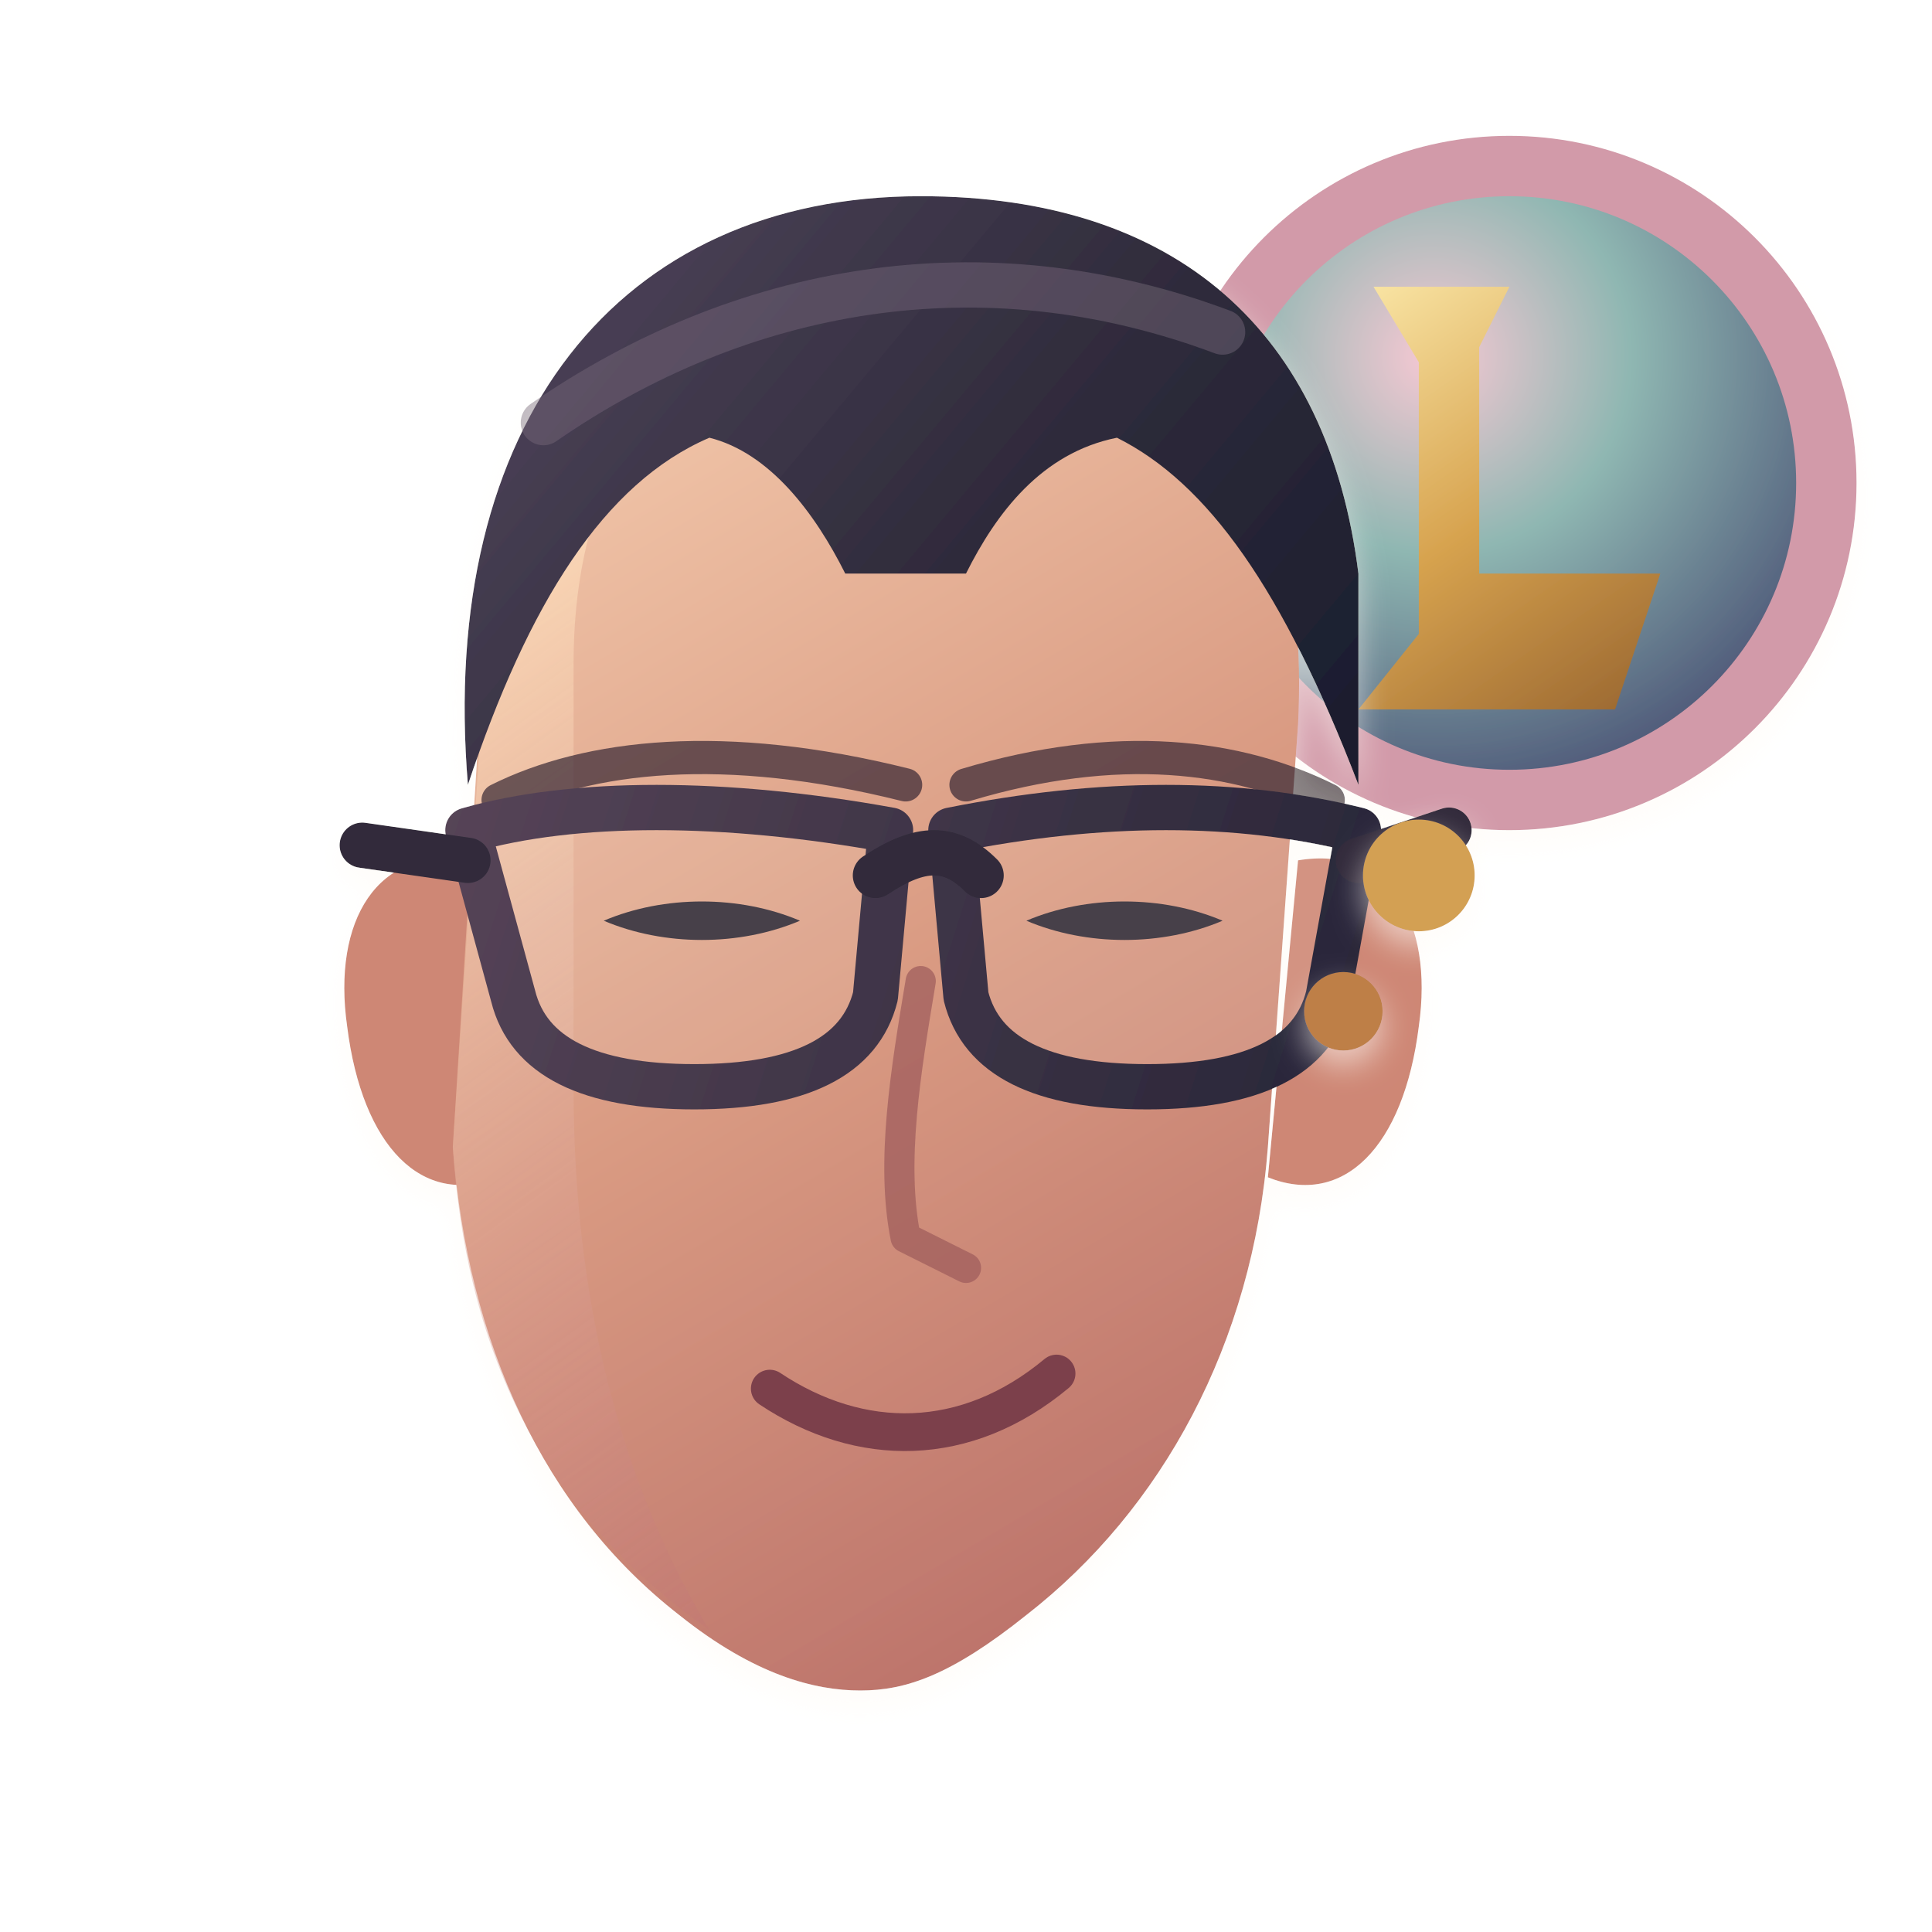
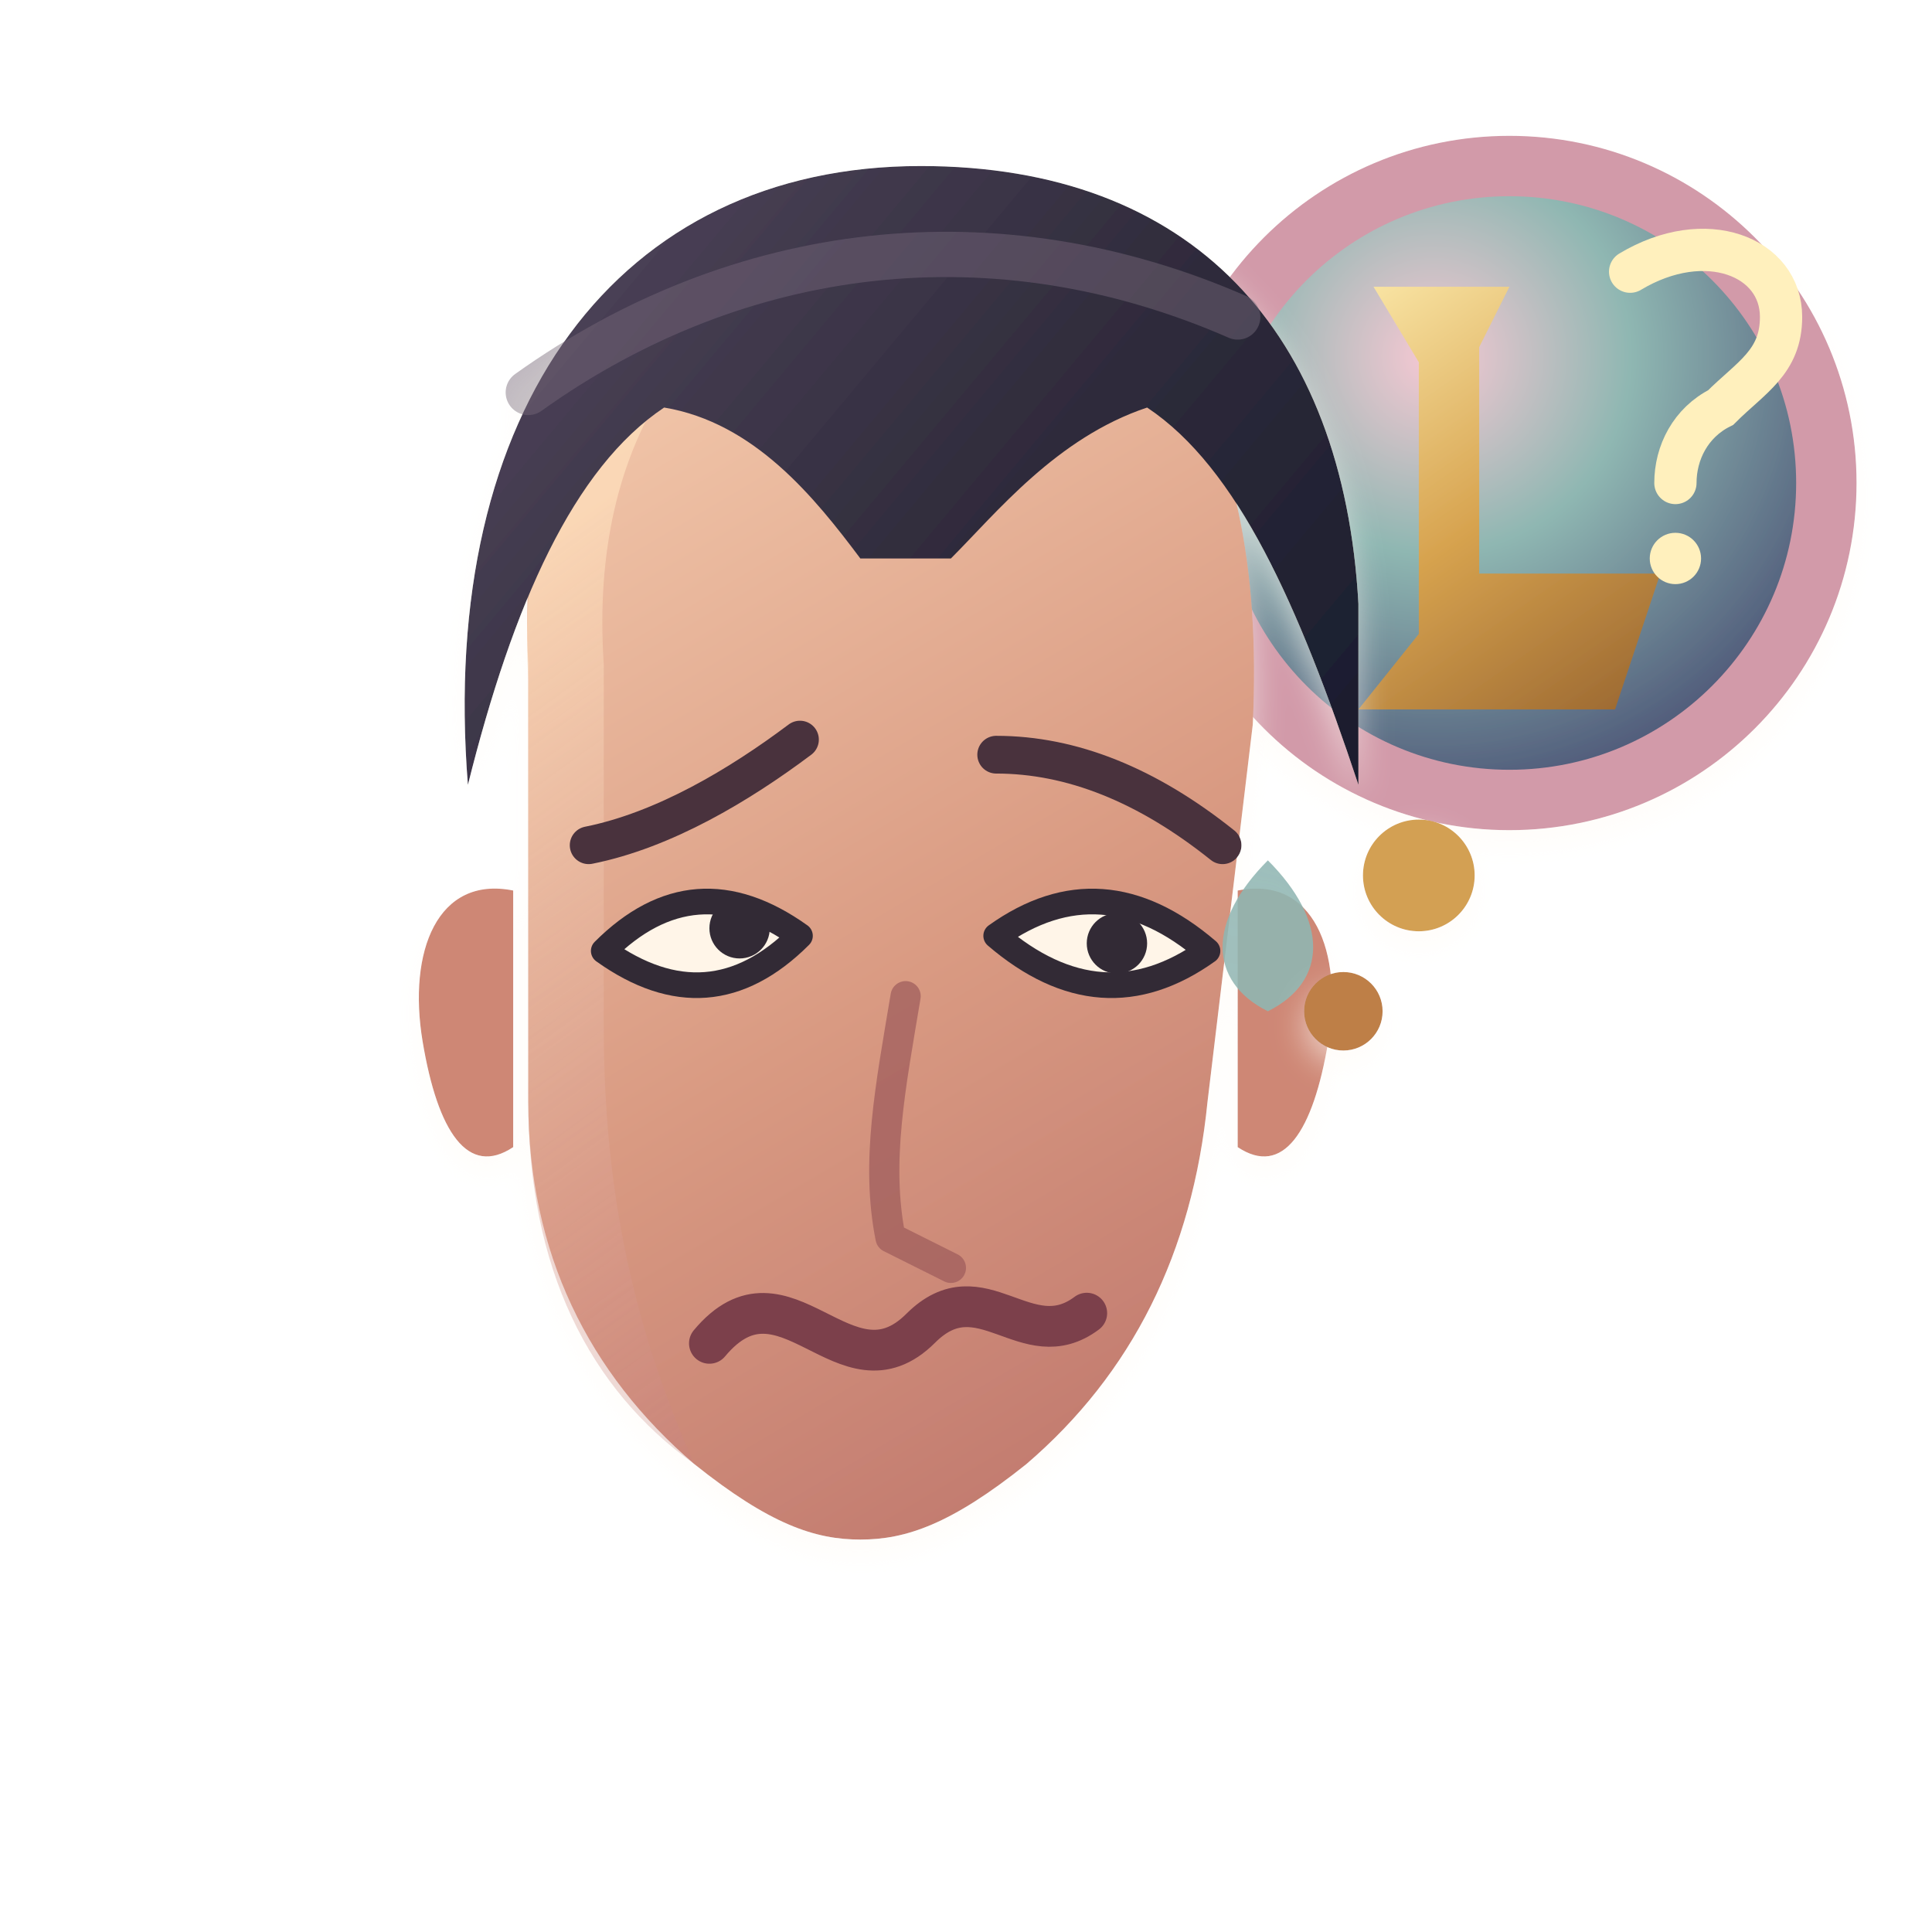
<svg xmlns="http://www.w3.org/2000/svg" viewBox="0 0 128 128" role="img" aria-label="yernar considering league">
  <defs>
    <filter id="shadow" x="-32%" y="-26%" width="164%" height="164%" color-interpolation-filters="sRGB">
      <feDropShadow dx="0" dy="7" stdDeviation="5.5" flood-color="#2b211d" flood-opacity=".18" />
      <feDropShadow dx="0" dy="1" stdDeviation="1" flood-color="#fffaf4" flood-opacity=".58" />
    </filter>
    <linearGradient id="skin" x1="35" y1="25" x2="83" y2="106" gradientUnits="userSpaceOnUse">
      <stop stop-color="#f3c9ac" />
      <stop offset=".5" stop-color="#d99a82" />
      <stop offset="1" stop-color="#b96f68" />
    </linearGradient>
    <linearGradient id="skinSide" x1="32" y1="39" x2="77" y2="101" gradientUnits="userSpaceOnUse">
      <stop stop-color="#ffe0bd" stop-opacity=".7" />
      <stop offset="1" stop-color="#b45e67" stop-opacity=".18" />
    </linearGradient>
    <linearGradient id="hair" x1="31" y1="15" x2="86" y2="61" gradientUnits="userSpaceOnUse">
      <stop stop-color="#51465d" />
      <stop offset=".52" stop-color="#302c3c" />
      <stop offset="1" stop-color="#171b2c" />
    </linearGradient>
-     <linearGradient id="glass" x1="31" y1="49" x2="91" y2="68" gradientUnits="userSpaceOnUse">
-       <stop stop-color="#564457" />
-       <stop offset="1" stop-color="#282638" />
-     </linearGradient>
    <radialGradient id="leagueOrb" cx="38%" cy="30%" r="74%">
      <stop stop-color="#f7c8d3" />
      <stop offset=".42" stop-color="#8fb7b2" />
      <stop offset="1" stop-color="#495174" />
    </radialGradient>
    <linearGradient id="leagueGold" x1="88" y1="17" x2="111" y2="50" gradientUnits="userSpaceOnUse">
      <stop stop-color="#fff0b3" />
      <stop offset=".5" stop-color="#d7a34f" />
      <stop offset="1" stop-color="#8d5a2a" />
    </linearGradient>
  </defs>
  <g filter="url(#shadow)">
    <circle cx="100" cy="32" r="21" fill="url(#leagueOrb)" stroke="#d29aa9" stroke-width="4" />
    <path d="M91 19h9l-2 4v15h12l-3 9H90l4-5V24Z" fill="url(#leagueGold)" />
+     <path id="question-mark" d="M108 18c5-3 10-1 10 3 0 3-2 4-4 6-2 1-3 3-3 5" fill="none" stroke="#fff0bd" stroke-width="2.8" stroke-linecap="round" />
+     <circle cx="111" cy="37" r="1.7" fill="#fff0bd" />
  </g>
  <g filter="url(#shadow)">
-     <path d="M31 57c-6-1-9 4-8 11 1 8 5 12 10 10Zm55 0c6-1 9 4 8 11-1 8-5 12-10 10Z" fill="#ce8775" />
-     <path id="face-shape" d="M32 44c0-18 10-27 27-27 18 0 28 11 27 31l-2 28c-1 13-7 24-16 31-5 4-8 5-11 5s-7-1-12-5c-9-7-14-18-15-31Z" fill="url(#skin)" />
-     <path d="M38 44c0-14 7-23 21-27-18 1-27 12-27 29l-2 30c1 15 7 25 17 32-6-10-9-22-9-36Z" fill="url(#skinSide)" />
-     <path id="receding-hairline" d="M31 52C29 28 41 13 61 13c17 0 27 9 29 25v14c-5-13-10-20-16-23-5 1-8 5-10 9h-8c-2-4-5-8-9-9-7 3-12 11-16 23Z" fill="url(#hair)" />
-     <path d="M36 28c13-9 29-12 45-6" fill="none" stroke="#756779" stroke-width="3" stroke-linecap="round" opacity=".48" />
-     <path d="M33 53c6-3 15-4 27-1M64 52c10-3 18-2 24 1" fill="none" stroke="#3a2936" stroke-width="2.2" stroke-linecap="round" opacity=".72" />
-     <path id="eye-left" d="M40 61c4-1.7 9-1.7 13 0-4 1.7-9 1.7-13 0Z" fill="#332b36" />
-     <path id="eye-right" d="M68 61c4-1.7 9-1.7 13 0-4 1.7-9 1.7-13 0Z" fill="#332b36" />
-     <g fill="#fffaf0" fill-opacity=".1" stroke="url(#glass)" stroke-width="3" stroke-linejoin="round">
-       <path d="M31 55c7-2 17-2 28 0l-1 11c-1 4-5 6-12 6s-11-2-12-6Z" />
-       <path d="M63 55c10-2 19-2 27 0l-2 11c-1 4-5 6-12 6s-11-2-12-6Z" />
+     <path d="M34 59c-5-1-7 4-6 10 1 6 3 9 6 7Zm48 0c5-1 7 4 6 10-1 6-3 9-6 7Z" fill="#ce8775" />
+     <path id="face-shape" d="M35 44C34 25 43 15 59 15c17 0 25 12 24 33l-3 25c-1 10-5 18-12 24-5 4-8 5-11 5s-6-1-11-5c-7-6-11-14-11-24Z" fill="url(#skin)" />
+     <path d="M40 44c-1-15 6-25 19-29-16 1-25 12-24 30v28c0 11 4 19 11 24-4-9-6-18-6-29Z" fill="url(#skinSide)" />
+     <path id="receding-hairline" d="M31 52C29 27 41 11 61 11c18 0 28 11 29 29v12c-4-12-8-21-14-25-6 2-10 7-13 10H57c-3-4-7-9-13-10-6 4-10 13-13 25Z" fill="url(#hair)" />
+     <path d="M35 26c14-10 31-12 47-5" fill="none" stroke="#756779" stroke-width="3" stroke-linecap="round" opacity=".48" />
+     <g id="anxious-brows" fill="none" stroke="#49313d" stroke-width="2.5" stroke-linecap="round">
+       <path d="M39 56c5-1 10-4 14-7" />
+       <path d="M66 50c5 0 10 2 15 6" />
    </g>
-     <path d="M58 58c3-2 5-2 7 0M31 57l-7-1m66 1 6-2" fill="none" stroke="#302b3a" stroke-width="3" stroke-linecap="round" />
-     <path d="M61 65c-1 6-2 12-1 17l4 2" fill="none" stroke="#9e5b5c" stroke-width="2" stroke-linecap="round" stroke-linejoin="round" opacity=".72" />
-     <path d="M51 92c6 4 13 4 19-1" fill="none" stroke="#7b3f4c" stroke-width="2.5" stroke-linecap="round" />
+     <path id="eye-left" d="M40 63q6-6 13-1-6 6-13 1Z" fill="#fff5e8" stroke="#332b36" stroke-width="1.7" stroke-linejoin="round" />
+     <path id="eye-right" d="M66 62q7-5 14 1-7 5-14-1Z" fill="#fff5e8" stroke="#332b36" stroke-width="1.7" stroke-linejoin="round" />
+     <circle cx="49" cy="61.5" r="2" fill="#332b36" />
+     <circle cx="74" cy="62.5" r="2" fill="#332b36" />
+     <path d="M60 66c-1 6-2 11-1 16l4 2" fill="none" stroke="#9e5b5c" stroke-width="2" stroke-linecap="round" stroke-linejoin="round" opacity=".72" />
+     <path id="uncertain-mouth" d="M47 89c5-6 9 4 14-1 4-4 7 2 11-1" fill="none" stroke="#7b3f4c" stroke-width="2.7" stroke-linecap="round" />
+     <path id="anxiety-mark" d="M84 57c4 4 4 8 0 10-4-2-4-6 0-10Z" fill="#8fb7b2" opacity=".88" />
  </g>
  <g filter="url(#shadow)">
    <circle cx="94" cy="58" r="3.7" fill="#d3a053" />
    <circle cx="89" cy="67" r="2.6" fill="#be7f47" />
  </g>
</svg>
